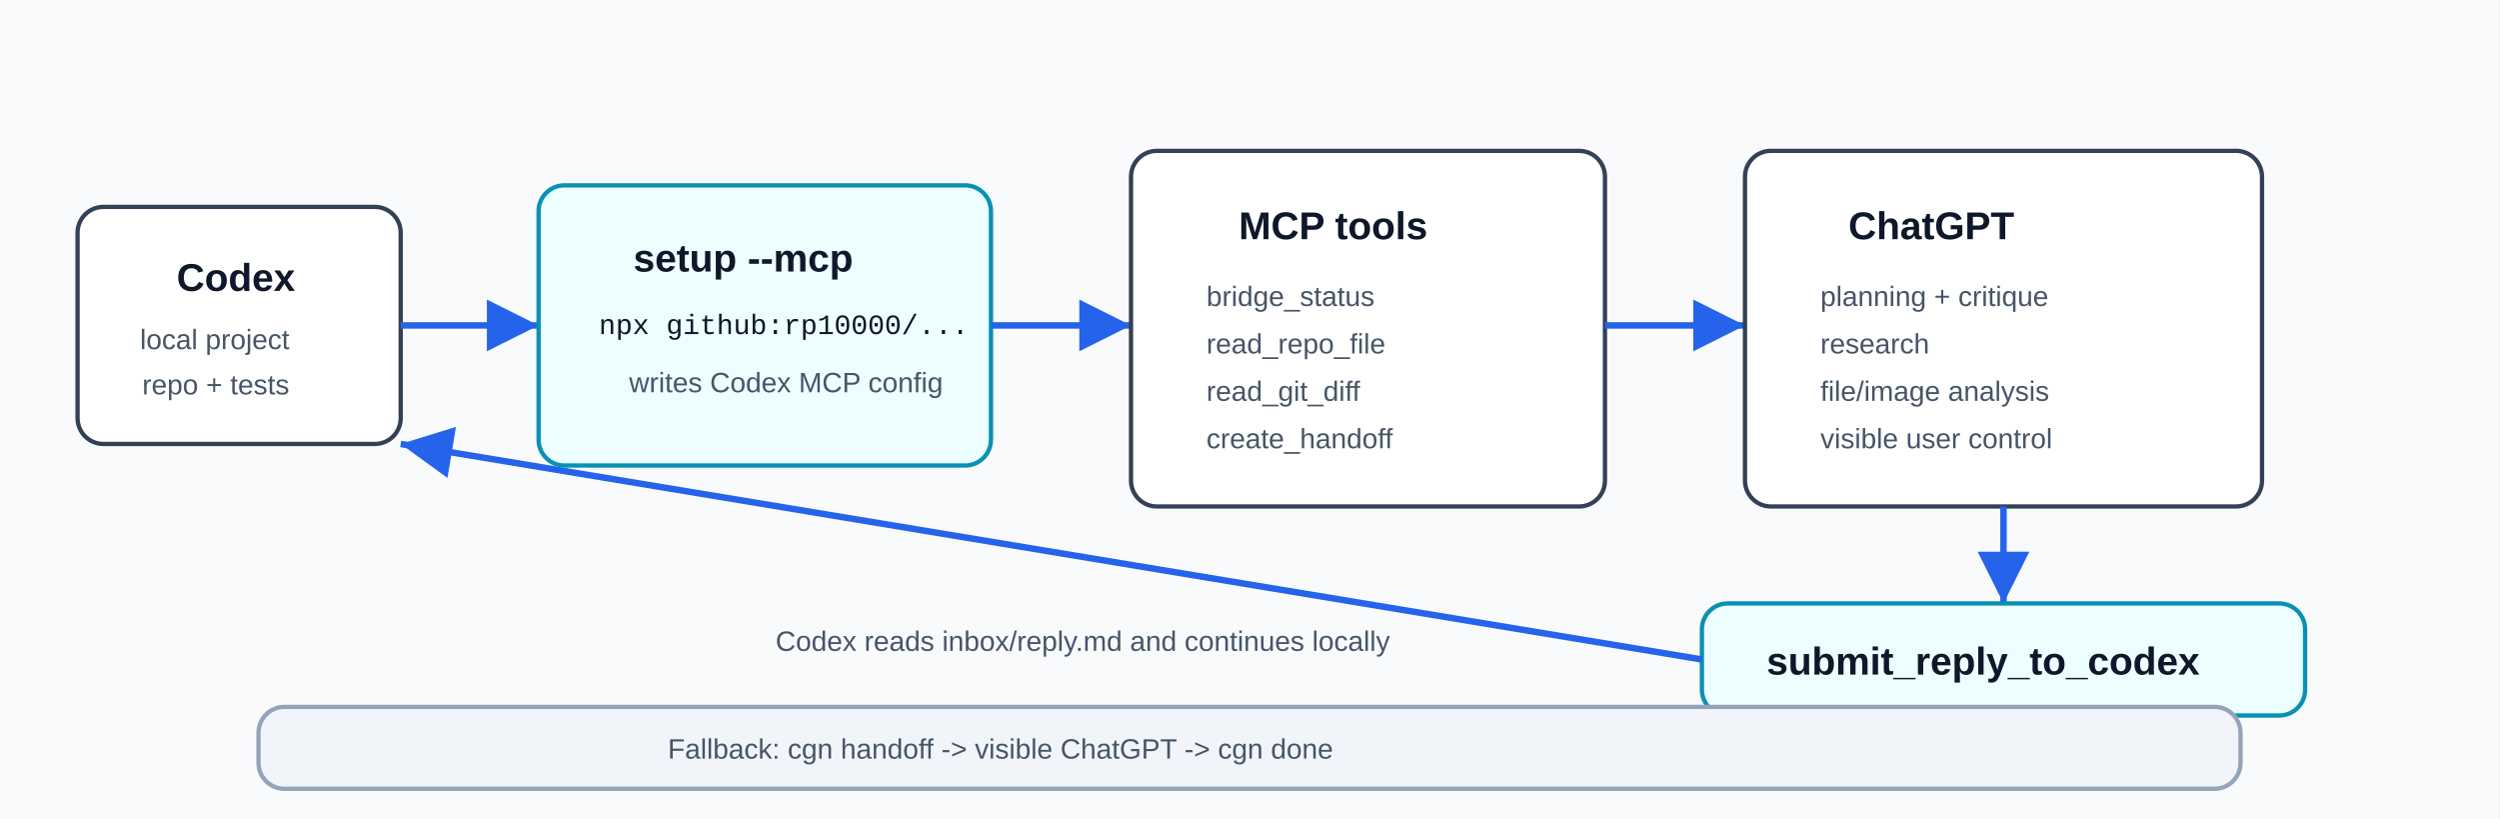
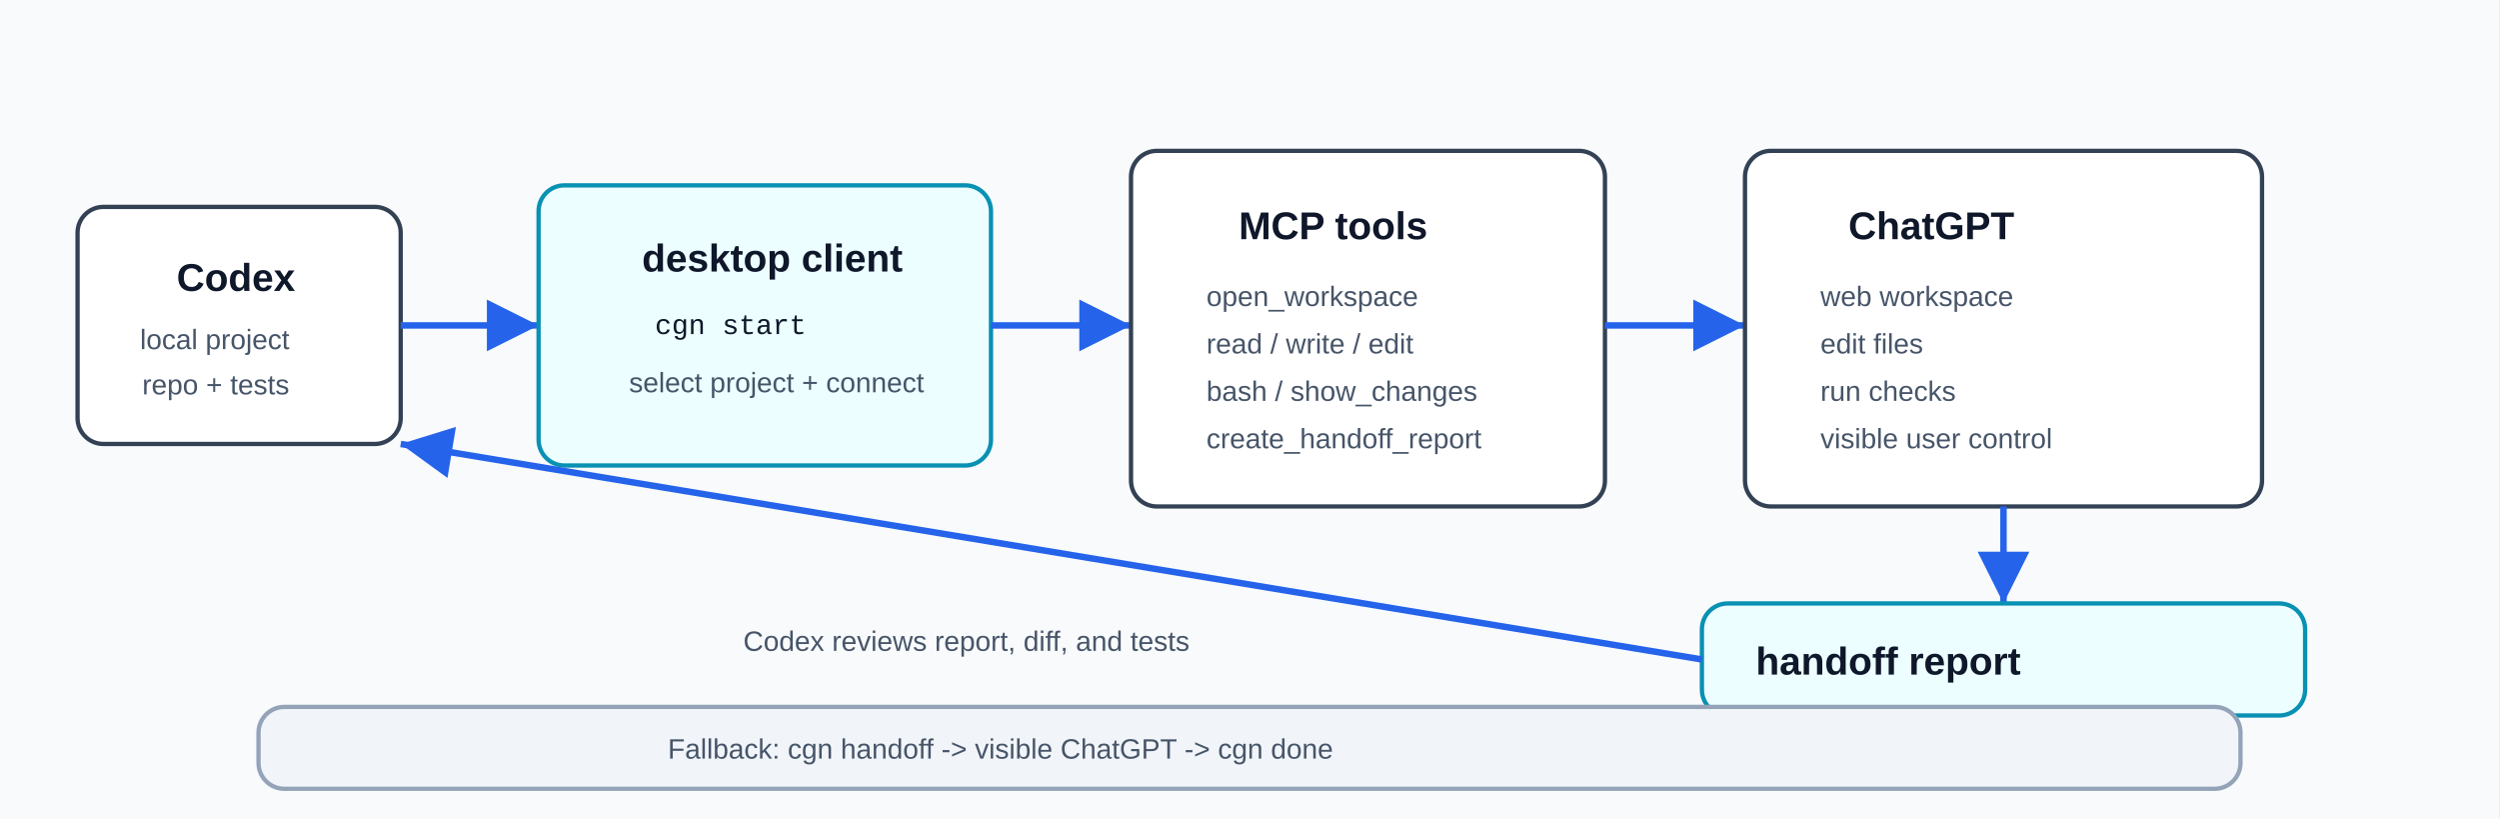
<svg xmlns="http://www.w3.org/2000/svg" width="1160" height="380" viewBox="0 0 1160 380" role="img" aria-labelledby="title desc">
  <defs>
    <style>
      .bg { fill: #f8fafc; }
      .box { fill: #ffffff; stroke: #334155; stroke-width: 2; rx: 12; }
      .accent { fill: #ecfeff; stroke: #0891b2; stroke-width: 2; rx: 12; }
      .soft { fill: #f1f5f9; stroke: #94a3b8; stroke-width: 2; rx: 12; }
      .text { fill: #0f172a; font-family: Arial, sans-serif; font-size: 18px; font-weight: 700; }
      .sub { fill: #475569; font-family: Arial, sans-serif; font-size: 13px; }
      .code { fill: #0f172a; font-family: Consolas, "Courier New", monospace; font-size: 13px; }
      .arrow { stroke: #2563eb; stroke-width: 3; marker-end: url(#arrow); }
      .fallback { stroke: #94a3b8; stroke-width: 3; stroke-dasharray: 8 8; marker-end: url(#arrow-soft); }
    </style>
    <marker id="arrow" markerWidth="12" markerHeight="12" refX="10" refY="6" orient="auto">
      <path d="M2,2 L10,6 L2,10 Z" fill="#2563eb" />
    </marker>
    <marker id="arrow-soft" markerWidth="12" markerHeight="12" refX="10" refY="6" orient="auto">
      <path d="M2,2 L10,6 L2,10 Z" fill="#94a3b8" />
    </marker>
  </defs>
  <rect class="bg" width="1160" height="380" />
  <rect class="box" x="36" y="96" width="150" height="110" />
  <text class="text" x="82" y="135">Codex</text>
  <text class="sub" x="65" y="162">local project</text>
  <text class="sub" x="66" y="183">repo + tests</text>
  <line class="arrow" x1="186" y1="151" x2="250" y2="151" />
  <rect class="accent" x="250" y="86" width="210" height="130" />
-   <text class="text" x="294" y="126">setup --mcp</text>
-   <text class="code" x="278" y="155">npx github:rp10000/...</text>
-   <text class="sub" x="292" y="182">writes Codex MCP config</text>
+   <text class="text" x="298" y="126">desktop client</text>
+   <text class="code" x="304" y="155">cgn start</text>
+   <text class="sub" x="292" y="182">select project + connect</text>
  <line class="arrow" x1="460" y1="151" x2="525" y2="151" />
  <rect class="box" x="525" y="70" width="220" height="165" />
  <text class="text" x="575" y="111">MCP tools</text>
-   <text class="sub" x="560" y="142">bridge_status</text>
-   <text class="sub" x="560" y="164">read_repo_file</text>
-   <text class="sub" x="560" y="186">read_git_diff</text>
-   <text class="sub" x="560" y="208">create_handoff</text>
+   <text class="sub" x="560" y="142">open_workspace</text>
+   <text class="sub" x="560" y="164">read / write / edit</text>
+   <text class="sub" x="560" y="186">bash / show_changes</text>
+   <text class="sub" x="560" y="208">create_handoff_report</text>
  <line class="arrow" x1="745" y1="151" x2="810" y2="151" />
  <rect class="box" x="810" y="70" width="240" height="165" />
  <text class="text" x="858" y="111">ChatGPT</text>
-   <text class="sub" x="845" y="142">planning + critique</text>
-   <text class="sub" x="845" y="164">research</text>
-   <text class="sub" x="845" y="186">file/image analysis</text>
+   <text class="sub" x="845" y="142">web workspace</text>
+   <text class="sub" x="845" y="164">edit files</text>
+   <text class="sub" x="845" y="186">run checks</text>
  <text class="sub" x="845" y="208">visible user control</text>
  <line class="arrow" x1="930" y1="235" x2="930" y2="280" />
  <rect class="accent" x="790" y="280" width="280" height="52" />
-   <text class="text" x="820" y="313">submit_reply_to_codex</text>
+   <text class="text" x="815" y="313">handoff report</text>
  <line class="arrow" x1="790" y1="306" x2="186" y2="206" />
-   <text class="sub" x="360" y="302">Codex reads inbox/reply.md and continues locally</text>
+   <text class="sub" x="345" y="302">Codex reviews report, diff, and tests</text>
  <rect class="soft" x="120" y="328" width="920" height="38" />
  <text class="sub" x="310" y="352">Fallback: cgn handoff -&gt; visible ChatGPT -&gt; cgn done</text>
</svg>
